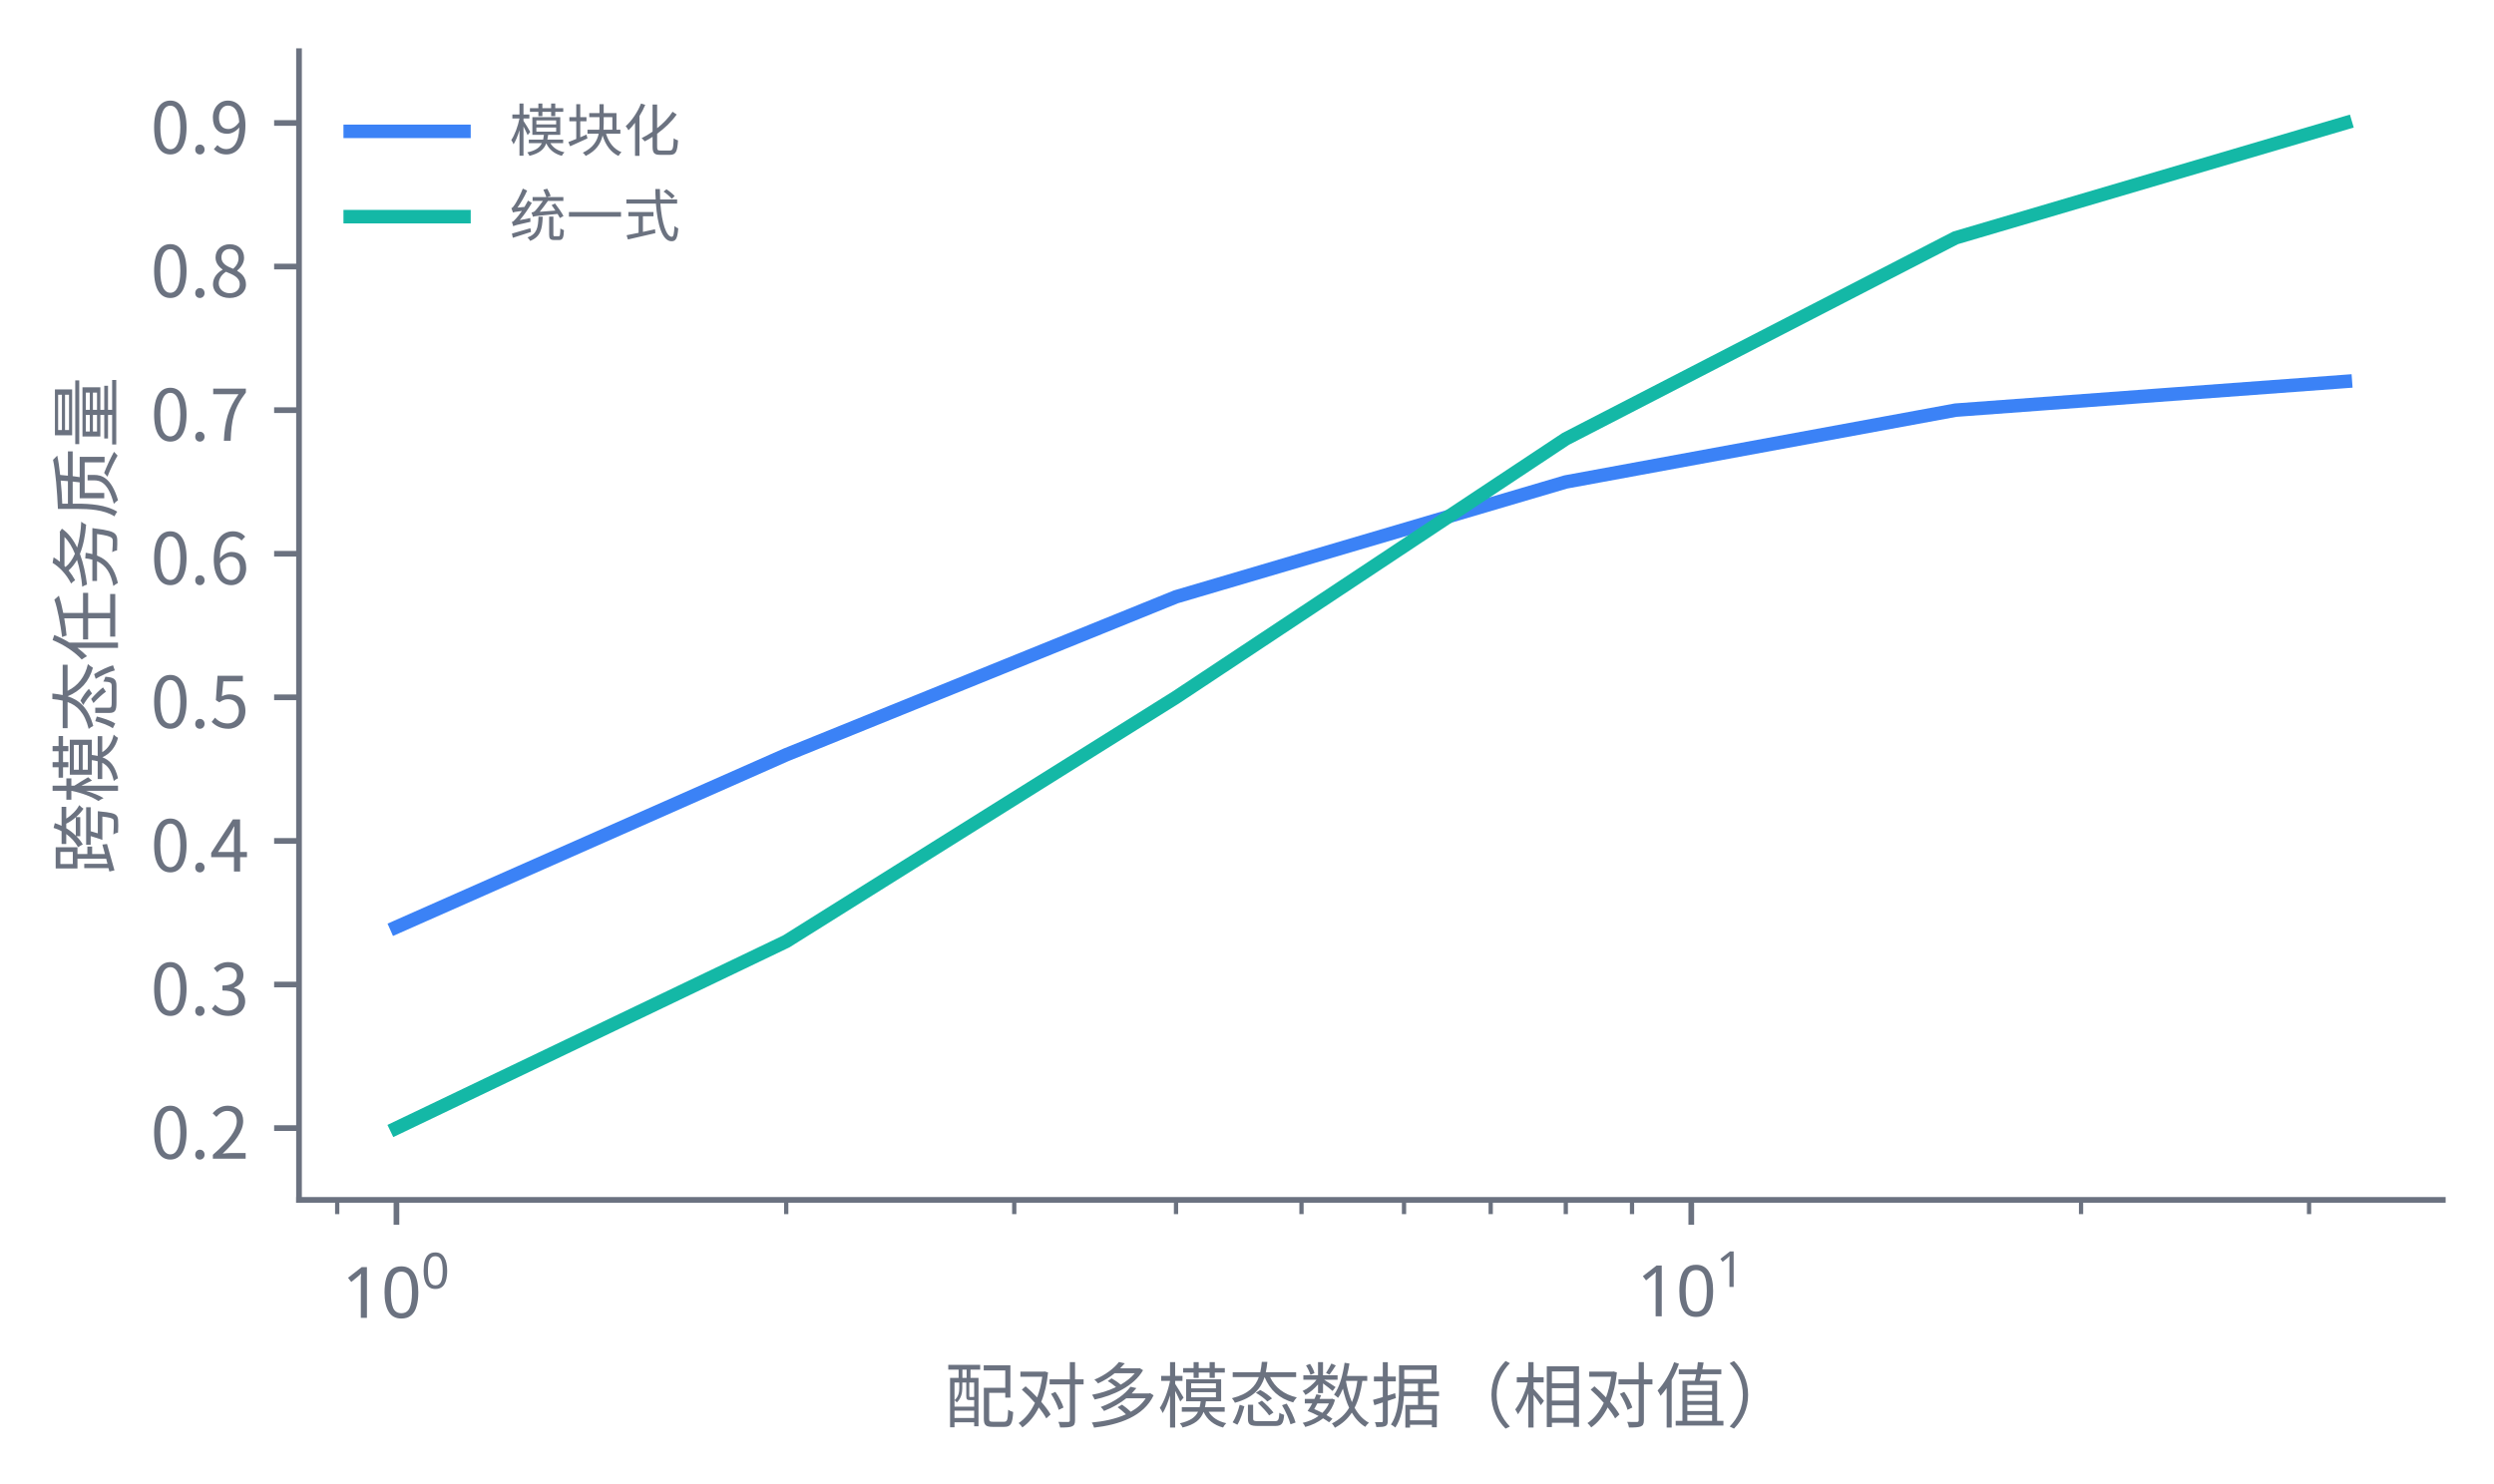
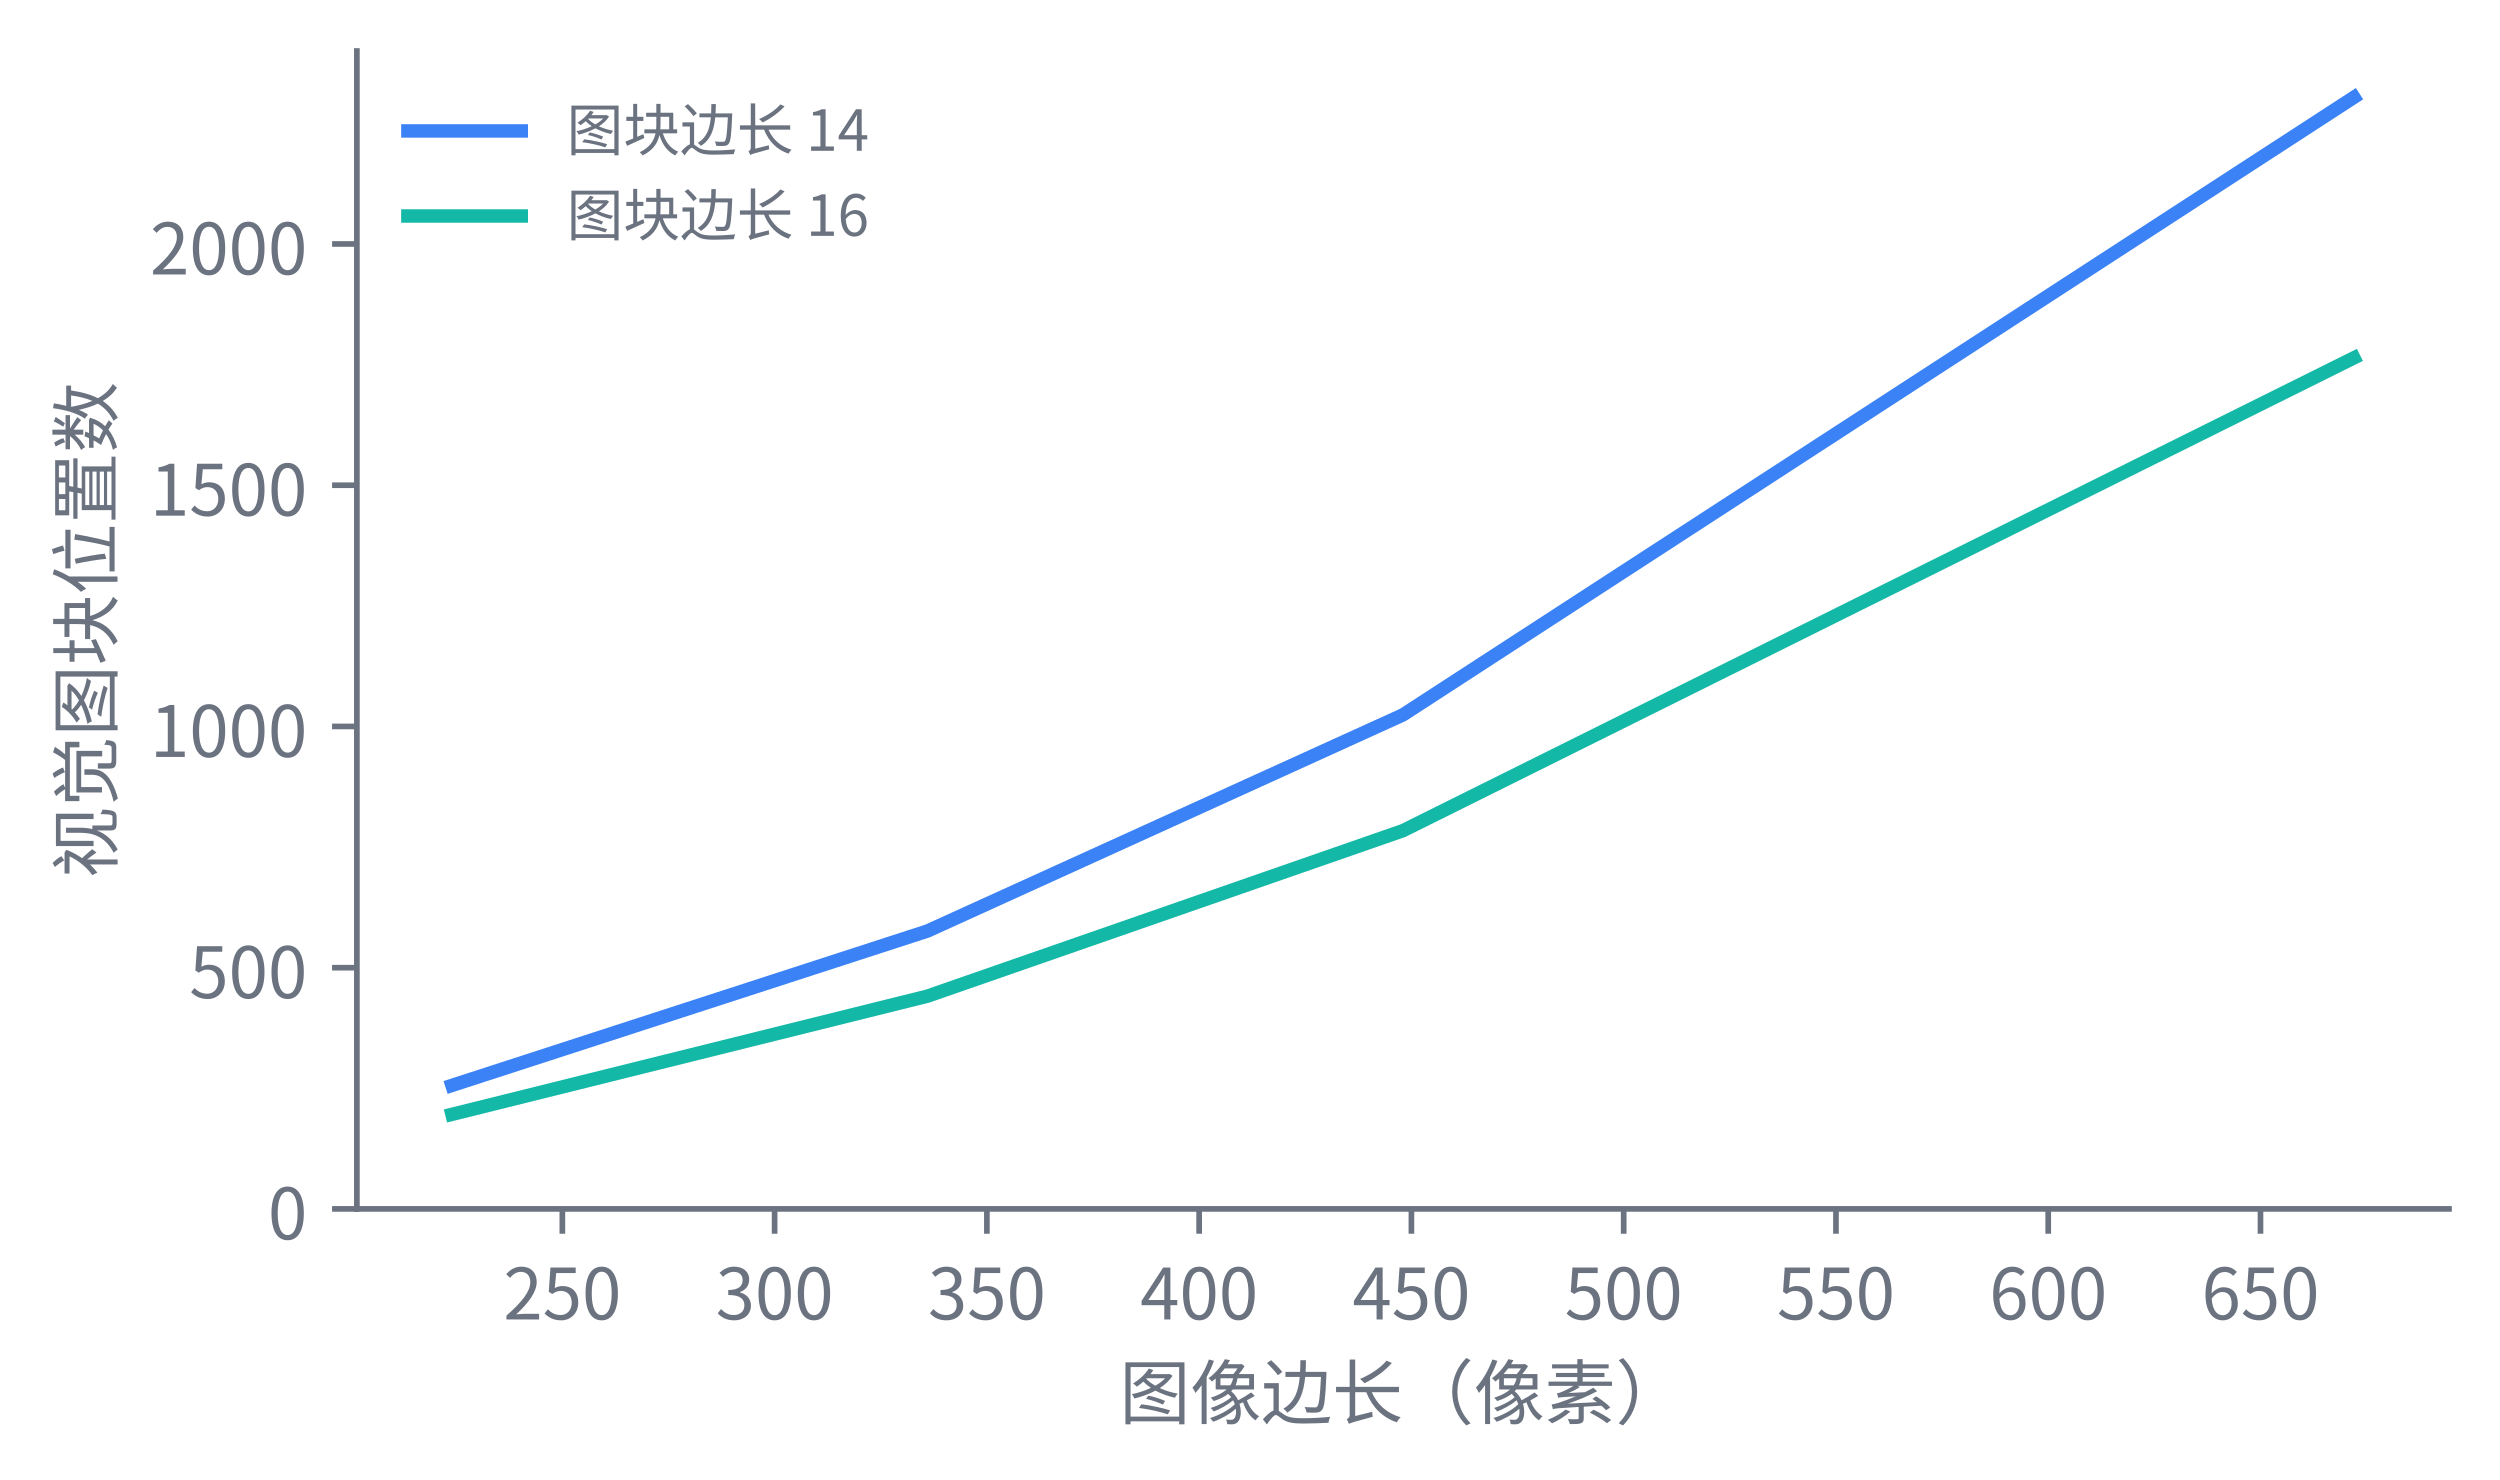
- <svg xmlns="http://www.w3.org/2000/svg" xmlns:xlink="http://www.w3.org/1999/xlink" width="350.748pt" height="208.627pt" viewBox="0 0 350.748 208.627" version="1.1">
+ <svg xmlns="http://www.w3.org/2000/svg" xmlns:xlink="http://www.w3.org/1999/xlink" width="352.8pt" height="208.8pt" viewBox="0 0 352.8 208.8" version="1.1">
  <defs>
    <style type="text/css">*{stroke-linejoin: round; stroke-linecap: butt}</style>
  </defs>
  <g id="figure_1">
    <g id="patch_1">
-       <path d="M 0 208.627  L 350.748 208.627  L 350.748 0  L 0 0  L 0 208.627  z " style="fill: none" />
+       <path d="M 0 208.8 L 352.8 208.8 L 352.8 0 L 0 0 L 0 208.8 z " style="fill: none" />
    </g>
    <g id="axes_1">
      <g id="patch_2">
-         <path d="M 42.052 168.797  L 343.548 168.797  L 343.548 7.2  L 42.052 7.2  L 42.052 168.797  z " style="fill: none" />
+         <path d="M 50.362 170.6 L 345.6 170.6 L 345.6 7.2 L 50.362 7.2 L 50.362 170.6 z " style="fill: none" />
      </g>
      <g id="matplotlib.axis_1">
        <g id="xtick_1">
          <g id="line2d_1">
            <defs>
-               <path id="m874c5dfbdf" d="M 0 0  L 0 3.5  " style="stroke: #6b7280; stroke-width: 0.8" />
+               <path id="m641fa201cd" d="M 0 0 L 0 3.5 " style="stroke: #6b7280; stroke-width: 0.8" />
            </defs>
            <g>
-               <use xlink:href="#m874c5dfbdf" x="55.756" y="168.797" style="fill: #6b7280; stroke: #6b7280; stroke-width: 0.8" />
+               <use xlink:href="#m641fa201cd" x="79.359" y="170.6" style="fill: #6b7280; stroke: #6b7280; stroke-width: 0.8" />
            </g>
          </g>
          <g id="text_1">
-             <g style="fill: #6b7280" transform="translate(48.05593 185.5969)">
-               <text>
-                 <tspan x="0" y="-0.204" style="font-size: 10px; font-family: 'Heiti SC'; fill: #6b7280">1</tspan>
-                 <tspan x="5.54" y="-0.204" style="font-size: 10px; font-family: 'Heiti SC'; fill: #6b7280">0</tspan>
-                 <tspan x="11.176" y="-4.334" style="font-size: 7px; font-family: 'Heiti SC'; fill: #6b7280">0</tspan>
-               </text>
-             </g>
+             <text style="font-size: 10px; font-family: 'PingFang SC', 'Heiti SC', 'STHeiti', 'Noto Sans CJK SC', 'Microsoft YaHei', 'SimHei', 'Arial Unicode MS', 'DejaVu Sans', sans-serif; text-anchor: middle; fill: #6b7280" x="79.359" y="186.2" transform="rotate(-0 79.35904 186.2)">250</text>
          </g>
        </g>
        <g id="xtick_2">
          <g id="line2d_2">
            <g>
-               <use xlink:href="#m874c5dfbdf" x="237.856" y="168.797" style="fill: #6b7280; stroke: #6b7280; stroke-width: 0.8" />
+               <use xlink:href="#m641fa201cd" x="109.314" y="170.6" style="fill: #6b7280; stroke: #6b7280; stroke-width: 0.8" />
            </g>
          </g>
          <g id="text_2">
-             <g style="fill: #6b7280" transform="translate(230.1556 185.4969)">
-               <text>
-                 <tspan x="0" y="-0.325" style="font-size: 10px; font-family: 'Heiti SC'; fill: #6b7280">1</tspan>
-                 <tspan x="5.54" y="-0.325" style="font-size: 10px; font-family: 'Heiti SC'; fill: #6b7280">0</tspan>
-                 <tspan x="11.176" y="-4.455" style="font-size: 7px; font-family: 'Heiti SC'; fill: #6b7280">1</tspan>
-               </text>
-             </g>
+             <text style="font-size: 10px; font-family: 'PingFang SC', 'Heiti SC', 'STHeiti', 'Noto Sans CJK SC', 'Microsoft YaHei', 'SimHei', 'Arial Unicode MS', 'DejaVu Sans', sans-serif; text-anchor: middle; fill: #6b7280" x="109.314" y="186.2" transform="rotate(-0 109.3141 186.2)">300</text>
          </g>
        </g>
        <g id="xtick_3">
          <g id="line2d_3">
-             <defs>
-               <path id="m1a5d762abd" d="M 0 0  L 0 2  " style="stroke: #6b7280; stroke-width: 0.6" />
-             </defs>
-             <g>
-               <use xlink:href="#m1a5d762abd" x="47.424" y="168.797" style="fill: #6b7280; stroke: #6b7280; stroke-width: 0.6" />
-             </g>
+             <g>
+               <use xlink:href="#m641fa201cd" x="139.269" y="170.6" style="fill: #6b7280; stroke: #6b7280; stroke-width: 0.8" />
+             </g>
+           </g>
+           <g id="text_3">
+             <text style="font-size: 10px; font-family: 'PingFang SC', 'Heiti SC', 'STHeiti', 'Noto Sans CJK SC', 'Microsoft YaHei', 'SimHei', 'Arial Unicode MS', 'DejaVu Sans', sans-serif; text-anchor: middle; fill: #6b7280" x="139.269" y="186.2" transform="rotate(-0 139.2692 186.2)">350</text>
          </g>
        </g>
        <g id="xtick_4">
          <g id="line2d_4">
            <g>
-               <use xlink:href="#m1a5d762abd" x="110.573" y="168.797" style="fill: #6b7280; stroke: #6b7280; stroke-width: 0.6" />
-             </g>
+               <use xlink:href="#m641fa201cd" x="169.224" y="170.6" style="fill: #6b7280; stroke: #6b7280; stroke-width: 0.8" />
+             </g>
+           </g>
+           <g id="text_4">
+             <text style="font-size: 10px; font-family: 'PingFang SC', 'Heiti SC', 'STHeiti', 'Noto Sans CJK SC', 'Microsoft YaHei', 'SimHei', 'Arial Unicode MS', 'DejaVu Sans', sans-serif; text-anchor: middle; fill: #6b7280" x="169.224" y="186.2" transform="rotate(-0 169.2244 186.2)">400</text>
          </g>
        </g>
        <g id="xtick_5">
          <g id="line2d_5">
            <g>
-               <use xlink:href="#m1a5d762abd" x="142.64" y="168.797" style="fill: #6b7280; stroke: #6b7280; stroke-width: 0.6" />
-             </g>
+               <use xlink:href="#m641fa201cd" x="199.179" y="170.6" style="fill: #6b7280; stroke: #6b7280; stroke-width: 0.8" />
+             </g>
+           </g>
+           <g id="text_5">
+             <text style="font-size: 10px; font-family: 'PingFang SC', 'Heiti SC', 'STHeiti', 'Noto Sans CJK SC', 'Microsoft YaHei', 'SimHei', 'Arial Unicode MS', 'DejaVu Sans', sans-serif; text-anchor: middle; fill: #6b7280" x="199.179" y="186.2" transform="rotate(-0 199.1795 186.2)">450</text>
          </g>
        </g>
        <g id="xtick_6">
          <g id="line2d_6">
            <g>
-               <use xlink:href="#m1a5d762abd" x="165.391" y="168.797" style="fill: #6b7280; stroke: #6b7280; stroke-width: 0.6" />
-             </g>
+               <use xlink:href="#m641fa201cd" x="229.135" y="170.6" style="fill: #6b7280; stroke: #6b7280; stroke-width: 0.8" />
+             </g>
+           </g>
+           <g id="text_6">
+             <text style="font-size: 10px; font-family: 'PingFang SC', 'Heiti SC', 'STHeiti', 'Noto Sans CJK SC', 'Microsoft YaHei', 'SimHei', 'Arial Unicode MS', 'DejaVu Sans', sans-serif; text-anchor: middle; fill: #6b7280" x="229.135" y="186.2" transform="rotate(-0 229.1346 186.2)">500</text>
          </g>
        </g>
        <g id="xtick_7">
          <g id="line2d_7">
            <g>
-               <use xlink:href="#m1a5d762abd" x="183.038" y="168.797" style="fill: #6b7280; stroke: #6b7280; stroke-width: 0.6" />
-             </g>
+               <use xlink:href="#m641fa201cd" x="259.09" y="170.6" style="fill: #6b7280; stroke: #6b7280; stroke-width: 0.8" />
+             </g>
+           </g>
+           <g id="text_7">
+             <text style="font-size: 10px; font-family: 'PingFang SC', 'Heiti SC', 'STHeiti', 'Noto Sans CJK SC', 'Microsoft YaHei', 'SimHei', 'Arial Unicode MS', 'DejaVu Sans', sans-serif; text-anchor: middle; fill: #6b7280" x="259.09" y="186.2" transform="rotate(-0 259.0897 186.2)">550</text>
          </g>
        </g>
        <g id="xtick_8">
          <g id="line2d_8">
            <g>
-               <use xlink:href="#m1a5d762abd" x="197.457" y="168.797" style="fill: #6b7280; stroke: #6b7280; stroke-width: 0.6" />
-             </g>
+               <use xlink:href="#m641fa201cd" x="289.045" y="170.6" style="fill: #6b7280; stroke: #6b7280; stroke-width: 0.8" />
+             </g>
+           </g>
+           <g id="text_8">
+             <text style="font-size: 10px; font-family: 'PingFang SC', 'Heiti SC', 'STHeiti', 'Noto Sans CJK SC', 'Microsoft YaHei', 'SimHei', 'Arial Unicode MS', 'DejaVu Sans', sans-serif; text-anchor: middle; fill: #6b7280" x="289.045" y="186.2" transform="rotate(-0 289.0448 186.2)">600</text>
          </g>
        </g>
        <g id="xtick_9">
          <g id="line2d_9">
            <g>
-               <use xlink:href="#m1a5d762abd" x="209.648" y="168.797" style="fill: #6b7280; stroke: #6b7280; stroke-width: 0.6" />
-             </g>
-           </g>
-         </g>
-         <g id="xtick_10">
-           <g id="line2d_10">
-             <g>
-               <use xlink:href="#m1a5d762abd" x="220.208" y="168.797" style="fill: #6b7280; stroke: #6b7280; stroke-width: 0.6" />
-             </g>
-           </g>
-         </g>
-         <g id="xtick_11">
-           <g id="line2d_11">
-             <g>
-               <use xlink:href="#m1a5d762abd" x="229.523" y="168.797" style="fill: #6b7280; stroke: #6b7280; stroke-width: 0.6" />
-             </g>
-           </g>
-         </g>
-         <g id="xtick_12">
-           <g id="line2d_12">
-             <g>
-               <use xlink:href="#m1a5d762abd" x="292.673" y="168.797" style="fill: #6b7280; stroke: #6b7280; stroke-width: 0.6" />
-             </g>
-           </g>
-         </g>
-         <g id="xtick_13">
-           <g id="line2d_13">
-             <g>
-               <use xlink:href="#m1a5d762abd" x="324.739" y="168.797" style="fill: #6b7280; stroke: #6b7280; stroke-width: 0.6" />
-             </g>
-           </g>
-         </g>
-         <g id="text_3">
-           <text style="font-size: 10px; font-family: 'PingFang SC', 'Heiti SC', 'STHeiti', 'Noto Sans CJK SC', 'Microsoft YaHei', 'SimHei', 'Arial Unicode MS', 'DejaVu Sans', sans-serif; text-anchor: middle; fill: #6b7280" x="192.8" y="200.027" transform="rotate(-0 192.7996 200.0266)">配对多模态数据（相对值）</text>
+               <use xlink:href="#m641fa201cd" x="319" y="170.6" style="fill: #6b7280; stroke: #6b7280; stroke-width: 0.8" />
+             </g>
+           </g>
+           <g id="text_9">
+             <text style="font-size: 10px; font-family: 'PingFang SC', 'Heiti SC', 'STHeiti', 'Noto Sans CJK SC', 'Microsoft YaHei', 'SimHei', 'Arial Unicode MS', 'DejaVu Sans', sans-serif; text-anchor: middle; fill: #6b7280" x="319" y="186.2" transform="rotate(-0 318.9999 186.2)">650</text>
+           </g>
+         </g>
+         <g id="text_10">
+           <text style="font-size: 10px; font-family: 'PingFang SC', 'Heiti SC', 'STHeiti', 'Noto Sans CJK SC', 'Microsoft YaHei', 'SimHei', 'Arial Unicode MS', 'DejaVu Sans', sans-serif; text-anchor: middle; fill: #6b7280" x="197.981" y="200.2" transform="rotate(-0 197.9812 200.2)">图像边长（像素）</text>
        </g>
      </g>
      <g id="matplotlib.axis_2">
        <g id="ytick_1">
+           <g id="line2d_10">
+             <defs>
+               <path id="m62128529c5" d="M 0 0 L -3.5 0 " style="stroke: #6b7280; stroke-width: 0.8" />
+             </defs>
+             <g>
+               <use xlink:href="#m62128529c5" x="50.362" y="170.6" style="fill: #6b7280; stroke: #6b7280; stroke-width: 0.8" />
+             </g>
+           </g>
+           <g id="text_11">
+             <text style="font-size: 10px; font-family: 'PingFang SC', 'Heiti SC', 'STHeiti', 'Noto Sans CJK SC', 'Microsoft YaHei', 'SimHei', 'Arial Unicode MS', 'DejaVu Sans', sans-serif; text-anchor: end; fill: #6b7280" x="43.362" y="174.9" transform="rotate(-0 43.3625 174.9)">0</text>
+           </g>
+         </g>
+         <g id="ytick_2">
+           <g id="line2d_11">
+             <g>
+               <use xlink:href="#m62128529c5" x="50.362" y="136.558" style="fill: #6b7280; stroke: #6b7280; stroke-width: 0.8" />
+             </g>
+           </g>
+           <g id="text_12">
+             <text style="font-size: 10px; font-family: 'PingFang SC', 'Heiti SC', 'STHeiti', 'Noto Sans CJK SC', 'Microsoft YaHei', 'SimHei', 'Arial Unicode MS', 'DejaVu Sans', sans-serif; text-anchor: end; fill: #6b7280" x="43.362" y="140.858" transform="rotate(-0 43.3625 140.8583)">500</text>
+           </g>
+         </g>
+         <g id="ytick_3">
+           <g id="line2d_12">
+             <g>
+               <use xlink:href="#m62128529c5" x="50.362" y="102.517" style="fill: #6b7280; stroke: #6b7280; stroke-width: 0.8" />
+             </g>
+           </g>
+           <g id="text_13">
+             <text style="font-size: 10px; font-family: 'PingFang SC', 'Heiti SC', 'STHeiti', 'Noto Sans CJK SC', 'Microsoft YaHei', 'SimHei', 'Arial Unicode MS', 'DejaVu Sans', sans-serif; text-anchor: end; fill: #6b7280" x="43.362" y="106.817" transform="rotate(-0 43.3625 106.8167)">1000</text>
+           </g>
+         </g>
+         <g id="ytick_4">
+           <g id="line2d_13">
+             <g>
+               <use xlink:href="#m62128529c5" x="50.362" y="68.475" style="fill: #6b7280; stroke: #6b7280; stroke-width: 0.8" />
+             </g>
+           </g>
+           <g id="text_14">
+             <text style="font-size: 10px; font-family: 'PingFang SC', 'Heiti SC', 'STHeiti', 'Noto Sans CJK SC', 'Microsoft YaHei', 'SimHei', 'Arial Unicode MS', 'DejaVu Sans', sans-serif; text-anchor: end; fill: #6b7280" x="43.362" y="72.775" transform="rotate(-0 43.3625 72.775)">1500</text>
+           </g>
+         </g>
+         <g id="ytick_5">
          <g id="line2d_14">
-             <defs>
-               <path id="m3421578c79" d="M 0 0  L -3.5 0  " style="stroke: #6b7280; stroke-width: 0.8" />
-             </defs>
-             <g>
-               <use xlink:href="#m3421578c79" x="42.052" y="158.697" style="fill: #6b7280; stroke: #6b7280; stroke-width: 0.8" />
-             </g>
-           </g>
-           <g id="text_4">
-             <text style="font-size: 10px; font-family: 'PingFang SC', 'Heiti SC', 'STHeiti', 'Noto Sans CJK SC', 'Microsoft YaHei', 'SimHei', 'Arial Unicode MS', 'DejaVu Sans', sans-serif; text-anchor: end; fill: #6b7280" x="35.052" y="162.997" transform="rotate(-0 35.05156 162.9971)">0.2</text>
-           </g>
-         </g>
-         <g id="ytick_2">
-           <g id="line2d_15">
-             <g>
-               <use xlink:href="#m3421578c79" x="42.052" y="138.497" style="fill: #6b7280; stroke: #6b7280; stroke-width: 0.8" />
-             </g>
-           </g>
-           <g id="text_5">
-             <text style="font-size: 10px; font-family: 'PingFang SC', 'Heiti SC', 'STHeiti', 'Noto Sans CJK SC', 'Microsoft YaHei', 'SimHei', 'Arial Unicode MS', 'DejaVu Sans', sans-serif; text-anchor: end; fill: #6b7280" x="35.052" y="142.797" transform="rotate(-0 35.05156 142.7975)">0.3</text>
-           </g>
-         </g>
-         <g id="ytick_3">
-           <g id="line2d_16">
-             <g>
-               <use xlink:href="#m3421578c79" x="42.052" y="118.298" style="fill: #6b7280; stroke: #6b7280; stroke-width: 0.8" />
-             </g>
-           </g>
-           <g id="text_6">
-             <text style="font-size: 10px; font-family: 'PingFang SC', 'Heiti SC', 'STHeiti', 'Noto Sans CJK SC', 'Microsoft YaHei', 'SimHei', 'Arial Unicode MS', 'DejaVu Sans', sans-serif; text-anchor: end; fill: #6b7280" x="35.052" y="122.598" transform="rotate(-0 35.05156 122.5979)">0.4</text>
-           </g>
-         </g>
-         <g id="ytick_4">
-           <g id="line2d_17">
-             <g>
-               <use xlink:href="#m3421578c79" x="42.052" y="98.098" style="fill: #6b7280; stroke: #6b7280; stroke-width: 0.8" />
-             </g>
-           </g>
-           <g id="text_7">
-             <text style="font-size: 10px; font-family: 'PingFang SC', 'Heiti SC', 'STHeiti', 'Noto Sans CJK SC', 'Microsoft YaHei', 'SimHei', 'Arial Unicode MS', 'DejaVu Sans', sans-serif; text-anchor: end; fill: #6b7280" x="35.052" y="102.398" transform="rotate(-0 35.05156 102.3982)">0.5</text>
-           </g>
-         </g>
-         <g id="ytick_5">
-           <g id="line2d_18">
-             <g>
-               <use xlink:href="#m3421578c79" x="42.052" y="77.899" style="fill: #6b7280; stroke: #6b7280; stroke-width: 0.8" />
-             </g>
-           </g>
-           <g id="text_8">
-             <text style="font-size: 10px; font-family: 'PingFang SC', 'Heiti SC', 'STHeiti', 'Noto Sans CJK SC', 'Microsoft YaHei', 'SimHei', 'Arial Unicode MS', 'DejaVu Sans', sans-serif; text-anchor: end; fill: #6b7280" x="35.052" y="82.199" transform="rotate(-0 35.05156 82.19863)">0.6</text>
-           </g>
-         </g>
-         <g id="ytick_6">
-           <g id="line2d_19">
-             <g>
-               <use xlink:href="#m3421578c79" x="42.052" y="57.699" style="fill: #6b7280; stroke: #6b7280; stroke-width: 0.8" />
-             </g>
-           </g>
-           <g id="text_9">
-             <text style="font-size: 10px; font-family: 'PingFang SC', 'Heiti SC', 'STHeiti', 'Noto Sans CJK SC', 'Microsoft YaHei', 'SimHei', 'Arial Unicode MS', 'DejaVu Sans', sans-serif; text-anchor: end; fill: #6b7280" x="35.052" y="61.999" transform="rotate(-0 35.05156 61.99902)">0.7</text>
-           </g>
-         </g>
-         <g id="ytick_7">
-           <g id="line2d_20">
-             <g>
-               <use xlink:href="#m3421578c79" x="42.052" y="37.499" style="fill: #6b7280; stroke: #6b7280; stroke-width: 0.8" />
-             </g>
-           </g>
-           <g id="text_10">
-             <text style="font-size: 10px; font-family: 'PingFang SC', 'Heiti SC', 'STHeiti', 'Noto Sans CJK SC', 'Microsoft YaHei', 'SimHei', 'Arial Unicode MS', 'DejaVu Sans', sans-serif; text-anchor: end; fill: #6b7280" x="35.052" y="41.799" transform="rotate(-0 35.05156 41.79941)">0.8</text>
-           </g>
-         </g>
-         <g id="ytick_8">
-           <g id="line2d_21">
-             <g>
-               <use xlink:href="#m3421578c79" x="42.052" y="17.3" style="fill: #6b7280; stroke: #6b7280; stroke-width: 0.8" />
-             </g>
-           </g>
-           <g id="text_11">
-             <text style="font-size: 10px; font-family: 'PingFang SC', 'Heiti SC', 'STHeiti', 'Noto Sans CJK SC', 'Microsoft YaHei', 'SimHei', 'Arial Unicode MS', 'DejaVu Sans', sans-serif; text-anchor: end; fill: #6b7280" x="35.052" y="21.6" transform="rotate(-0 35.05156 21.5998)">0.9</text>
-           </g>
-         </g>
-         <g id="text_12">
-           <text style="font-size: 10px; font-family: 'PingFang SC', 'Heiti SC', 'STHeiti', 'Noto Sans CJK SC', 'Microsoft YaHei', 'SimHei', 'Arial Unicode MS', 'DejaVu Sans', sans-serif; text-anchor: middle; fill: #6b7280" x="15.8" y="87.998" transform="rotate(-90 15.8 87.99844)">跨模态任务质量</text>
-         </g>
-       </g>
-       <g id="line2d_22">
-         <path d="M 55.756 130.418  L 110.573 106.178  L 165.391 83.959  L 220.208 67.799  L 275.026 57.699  L 329.843 53.659  " clip-path="url(#p51a96090f9)" style="fill: none; stroke: #3b82f6; stroke-width: 1.9; stroke-linecap: square" />
-       </g>
-       <g id="line2d_23">
-         <path d="M 55.756 158.697  L 110.573 132.438  L 165.391 98.098  L 220.208 61.739  L 275.026 33.459  L 329.843 17.3  " clip-path="url(#p51a96090f9)" style="fill: none; stroke: #14b8a6; stroke-width: 1.9; stroke-linecap: square" />
+             <g>
+               <use xlink:href="#m62128529c5" x="50.362" y="34.433" style="fill: #6b7280; stroke: #6b7280; stroke-width: 0.8" />
+             </g>
+           </g>
+           <g id="text_15">
+             <text style="font-size: 10px; font-family: 'PingFang SC', 'Heiti SC', 'STHeiti', 'Noto Sans CJK SC', 'Microsoft YaHei', 'SimHei', 'Arial Unicode MS', 'DejaVu Sans', sans-serif; text-anchor: end; fill: #6b7280" x="43.362" y="38.733" transform="rotate(-0 43.3625 38.73333)">2000</text>
+           </g>
+         </g>
+         <g id="text_16">
+           <text style="font-size: 10px; font-family: 'PingFang SC', 'Heiti SC', 'STHeiti', 'Noto Sans CJK SC', 'Microsoft YaHei', 'SimHei', 'Arial Unicode MS', 'DejaVu Sans', sans-serif; text-anchor: middle; fill: #6b7280" x="15.8" y="88.9" transform="rotate(-90 15.8 88.9)">视觉图块位置数</text>
+         </g>
+       </g>
+       <g id="line2d_15">
+         <path d="M 63.782 153.171 L 130.882 131.384 L 197.981 100.883 L 332.18 13.736 " clip-path="url(#pd92855fc50)" style="fill: none; stroke: #3b82f6; stroke-width: 1.9; stroke-linecap: square" />
+       </g>
+       <g id="line2d_16">
+         <path d="M 63.782 157.256 L 130.882 140.575 L 197.981 117.223 L 332.18 50.501 " clip-path="url(#pd92855fc50)" style="fill: none; stroke: #14b8a6; stroke-width: 1.9; stroke-linecap: square" />
      </g>
      <g id="patch_3">
-         <path d="M 42.052 168.797  L 42.052 7.2  " style="fill: none; stroke: #6b7280; stroke-width: 0.8; stroke-linejoin: miter; stroke-linecap: square" />
+         <path d="M 50.362 170.6 L 50.362 7.2 " style="fill: none; stroke: #6b7280; stroke-width: 0.8; stroke-linejoin: miter; stroke-linecap: square" />
      </g>
      <g id="patch_4">
-         <path d="M 42.052 168.797  L 343.548 168.797  " style="fill: none; stroke: #6b7280; stroke-width: 0.8; stroke-linejoin: miter; stroke-linecap: square" />
+         <path d="M 50.362 170.6 L 345.6 170.6 " style="fill: none; stroke: #6b7280; stroke-width: 0.8; stroke-linejoin: miter; stroke-linecap: square" />
      </g>
      <g id="legend_1">
-         <g id="line2d_24">
-           <path d="M 49.252 18.48  L 57.252 18.48  L 65.252 18.48  " style="fill: none; stroke: #3b82f6; stroke-width: 1.9; stroke-linecap: square" />
-         </g>
-         <g id="text_13">
-           <text style="font-size: 8px; font-family: 'PingFang SC', 'Heiti SC', 'STHeiti', 'Noto Sans CJK SC', 'Microsoft YaHei', 'SimHei', 'Arial Unicode MS', 'DejaVu Sans', sans-serif; text-anchor: start; fill: #6b7280" x="71.652" y="21.28" transform="rotate(-0 71.65156 21.28)">模块化</text>
-         </g>
-         <g id="line2d_25">
-           <path d="M 49.252 30.48  L 57.252 30.48  L 65.252 30.48  " style="fill: none; stroke: #14b8a6; stroke-width: 1.9; stroke-linecap: square" />
-         </g>
-         <g id="text_14">
-           <text style="font-size: 8px; font-family: 'PingFang SC', 'Heiti SC', 'STHeiti', 'Noto Sans CJK SC', 'Microsoft YaHei', 'SimHei', 'Arial Unicode MS', 'DejaVu Sans', sans-serif; text-anchor: start; fill: #6b7280" x="71.652" y="33.28" transform="rotate(-0 71.65156 33.28)">统一式</text>
+         <g id="line2d_17">
+           <path d="M 57.562 18.48 L 65.562 18.48 L 73.562 18.48 " style="fill: none; stroke: #3b82f6; stroke-width: 1.9; stroke-linecap: square" />
+         </g>
+         <g id="text_17">
+           <text style="font-size: 8px; font-family: 'PingFang SC', 'Heiti SC', 'STHeiti', 'Noto Sans CJK SC', 'Microsoft YaHei', 'SimHei', 'Arial Unicode MS', 'DejaVu Sans', sans-serif; text-anchor: start; fill: #6b7280" x="79.963" y="21.28" transform="rotate(-0 79.9625 21.28)">图块边长 14</text>
+         </g>
+         <g id="line2d_18">
+           <path d="M 57.562 30.48 L 65.562 30.48 L 73.562 30.48 " style="fill: none; stroke: #14b8a6; stroke-width: 1.9; stroke-linecap: square" />
+         </g>
+         <g id="text_18">
+           <text style="font-size: 8px; font-family: 'PingFang SC', 'Heiti SC', 'STHeiti', 'Noto Sans CJK SC', 'Microsoft YaHei', 'SimHei', 'Arial Unicode MS', 'DejaVu Sans', sans-serif; text-anchor: start; fill: #6b7280" x="79.963" y="33.28" transform="rotate(-0 79.9625 33.28)">图块边长 16</text>
        </g>
      </g>
    </g>
  </g>
  <defs>
-     <clipPath id="p51a96090f9">
-       <rect x="42.052" y="7.2" width="301.496" height="161.597" />
+     <clipPath id="pd92855fc50">
+       <rect x="50.362" y="7.2" width="295.238" height="163.4" />
    </clipPath>
  </defs>
</svg>
